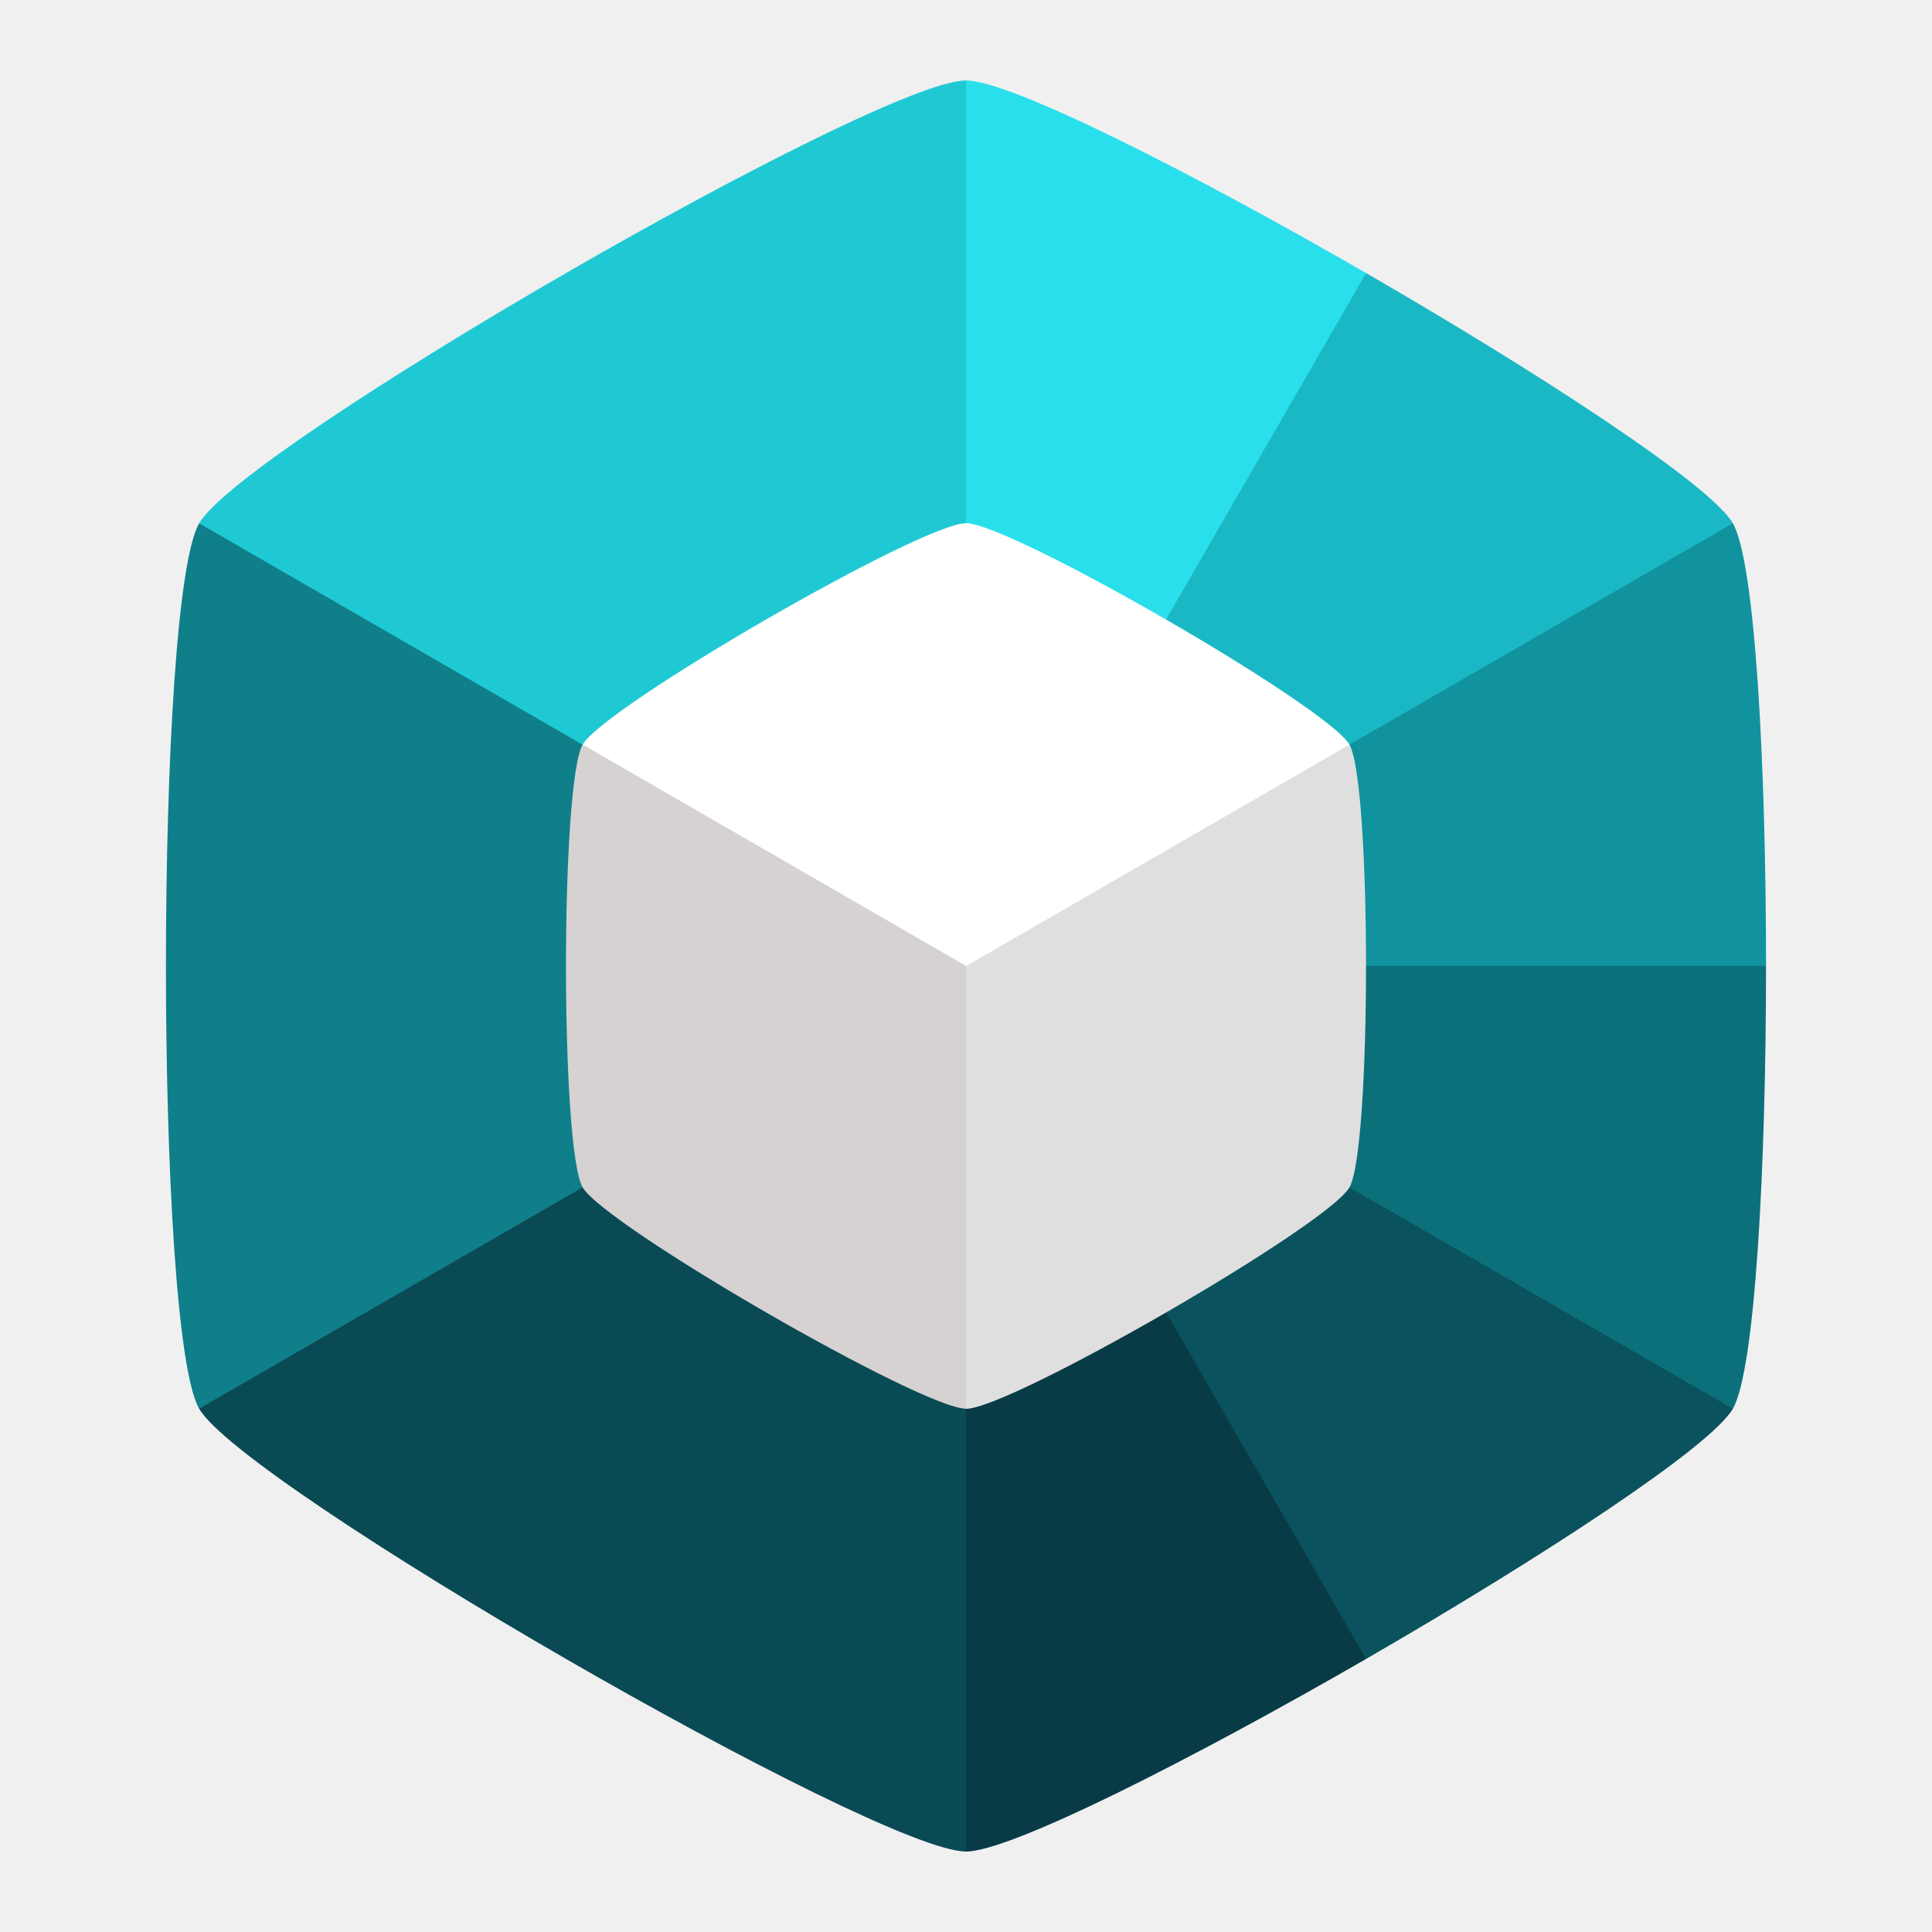
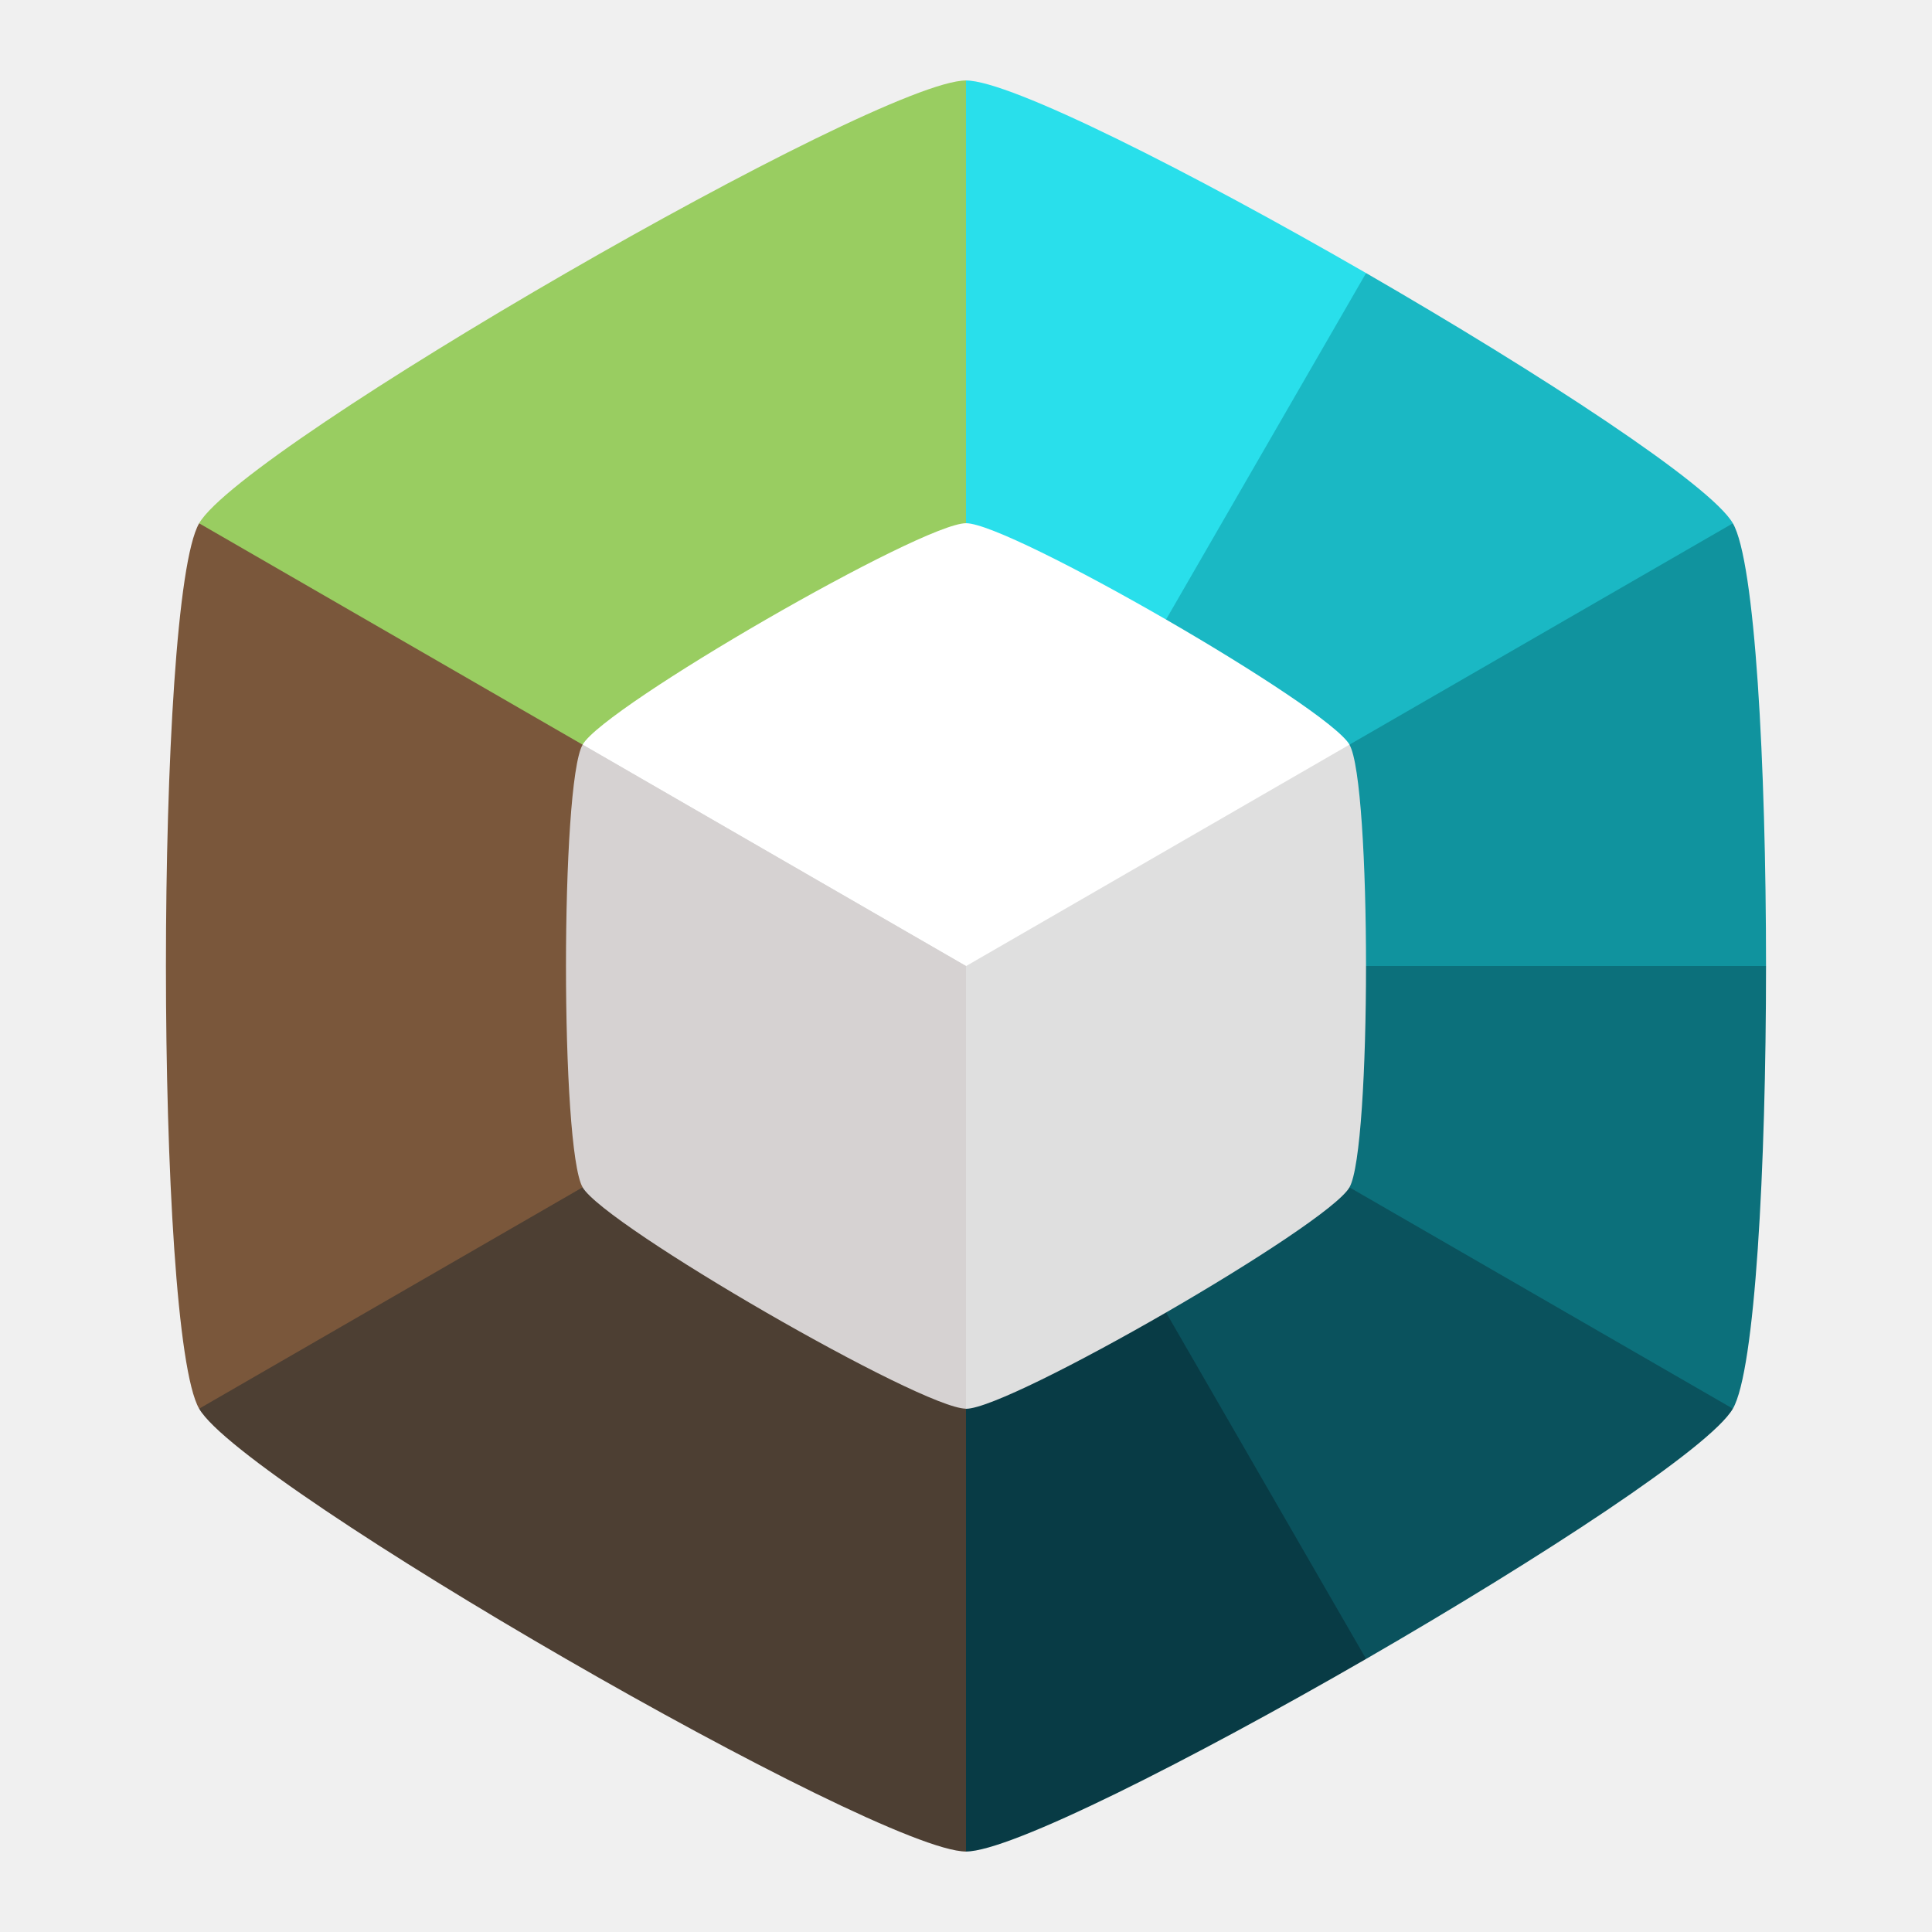
<svg xmlns="http://www.w3.org/2000/svg" width="48" height="48" viewBox="0 0 12.7 12.7" version="1.1" id="svg3606">
  <defs id="defs3603" />
  <g id="layer1">
    <g id="g531" transform="matrix(0.1353646,0,0,0.1353646,15.30158,0.5291666)" />
    <g id="g397">
-       <path style="fill:#1fc9d4;fill-opacity:1;stroke-width:0.265" d="M 6.35,6.35 Z" id="path7899" />
+       <path style="fill:#99cd61;fill-opacity:1;stroke-width:0.265" d="M 6.35,6.35 Z" id="path7899" />
      <path id="path3228" style="fill:#29dfeb;fill-opacity:1;stroke-width:0.265" d="M 6.35 0.529 L 3.829 4.895 L 6.35 6.35 L 8.87 4.895 L 8.98 1.795 C 7.829 1.131 6.641 0.529 6.35 0.529 z " />
      <path id="path2659" style="fill:#1ab8c4;fill-opacity:1;stroke-width:0.265" d="M 8.98 1.795 L 6.35 6.35 L 8.87 7.805 L 11.391 3.44 C 11.246 3.188 10.131 2.46 8.98 1.795 z " />
      <path id="path2708" style="fill:#10939e;fill-opacity:1;stroke-width:0.265" d="M 11.391 3.44 L 6.35 6.35 L 8.87 7.805 L 11.609 6.35 C 11.609 5.021 11.537 3.692 11.391 3.44 z " />
      <path id="path1737" style="fill:#0c707b;fill-opacity:1;stroke-width:0.265" d="M 6.35 6.35 L 6.35 9.26 L 11.391 9.26 C 11.537 9.008 11.609 7.679 11.609 6.35 L 6.35 6.35 z " />
      <path id="path2937" style="fill:#0a525d;fill-opacity:1;stroke-width:0.265" d="M 6.35 6.35 L 6.35 9.26 L 8.98 10.905 C 10.131 10.24 11.246 9.512 11.391 9.26 L 6.35 6.35 z " />
      <path id="path3117" style="fill:#083b45;fill-opacity:1;stroke-width:0.265" d="M 6.35 6.35 L 3.829 7.805 L 6.35 12.171 C 6.641 12.171 7.829 11.569 8.98 10.905 L 6.35 6.35 z " />
-       <path id="path2010" style="fill:#0a4a55;fill-opacity:1;stroke-width:0.265" d="M 3.829 4.895 L 1.309 9.26 C 1.6 9.765 5.768 12.171 6.35 12.171 L 6.35 6.35 L 3.829 4.895 z " />
-       <path id="path1744" style="fill:#0f7f8a;fill-opacity:1;stroke-width:0.265" d="M 1.309 3.44 C 1.018 3.944 1.018 8.756 1.309 9.26 L 6.35 6.35 L 6.35 3.44 L 1.309 3.44 z " />
-       <path id="path1739" style="fill:#1fc9d4;fill-opacity:1;stroke-width:0.265" d="M 6.35 0.529 C 5.768 0.529 1.6 2.935 1.309 3.44 L 6.35 6.35 L 6.35 0.529 z " />
+       <path id="path2010" style="fill:#4d3f33;fill-opacity:1;stroke-width:0.265" d="M 3.829 4.895 L 1.309 9.26 C 1.6 9.765 5.768 12.171 6.35 12.171 L 6.35 6.35 L 3.829 4.895 z " />
+       <path id="path1744" style="fill:#7a573b;fill-opacity:1;stroke-width:0.265" d="M 1.309 3.44 C 1.018 3.944 1.018 8.756 1.309 9.26 L 6.35 6.35 L 6.35 3.44 L 1.309 3.44 z " />
+       <path id="path1739" style="fill:#99cd61;fill-opacity:1;stroke-width:0.265" d="M 6.35 0.529 C 5.768 0.529 1.6 2.935 1.309 3.44 L 6.35 6.35 L 6.35 0.529 z " />
      <g id="g379">
        <g id="g1657" transform="matrix(0.8799999,0,0,0.8799999,-10.90649,-1.242093)">
          <g id="g7651" transform="translate(13.25996,2.277589)">
            <path id="path6659" style="fill:#ffffff;stroke-width:0.265" d="m 6.35,2.939 c -0.341,0 -2.783,1.41 -2.953,1.705 L 6.35,9.76 9.304,4.645 C 9.133,4.349 6.691,2.939 6.35,2.939 Z" transform="matrix(0.9697482,0,0,0.9697482,0.1920988,0.1920979)" />
          </g>
          <path id="path461" style="fill:#dfdfdf;fill-opacity:1;stroke-width:0.265" d="m 16.746,6.974 2.864,4.961 c 0.331,0 2.699,-1.367 2.864,-1.654 0.165,-0.286 0.165,-3.021 0,-3.307 l -2.864,1.654 z" />
        </g>
        <path id="path5065" style="fill:#d6d2d2;fill-opacity:1;stroke-width:0.265" d="m 3.83,4.895 c -0.146,0.252 -0.146,2.658 0,2.91 0.146,0.252 2.229,1.455 2.52,1.455 V 6.35 Z" />
      </g>
    </g>
  </g>
</svg>
